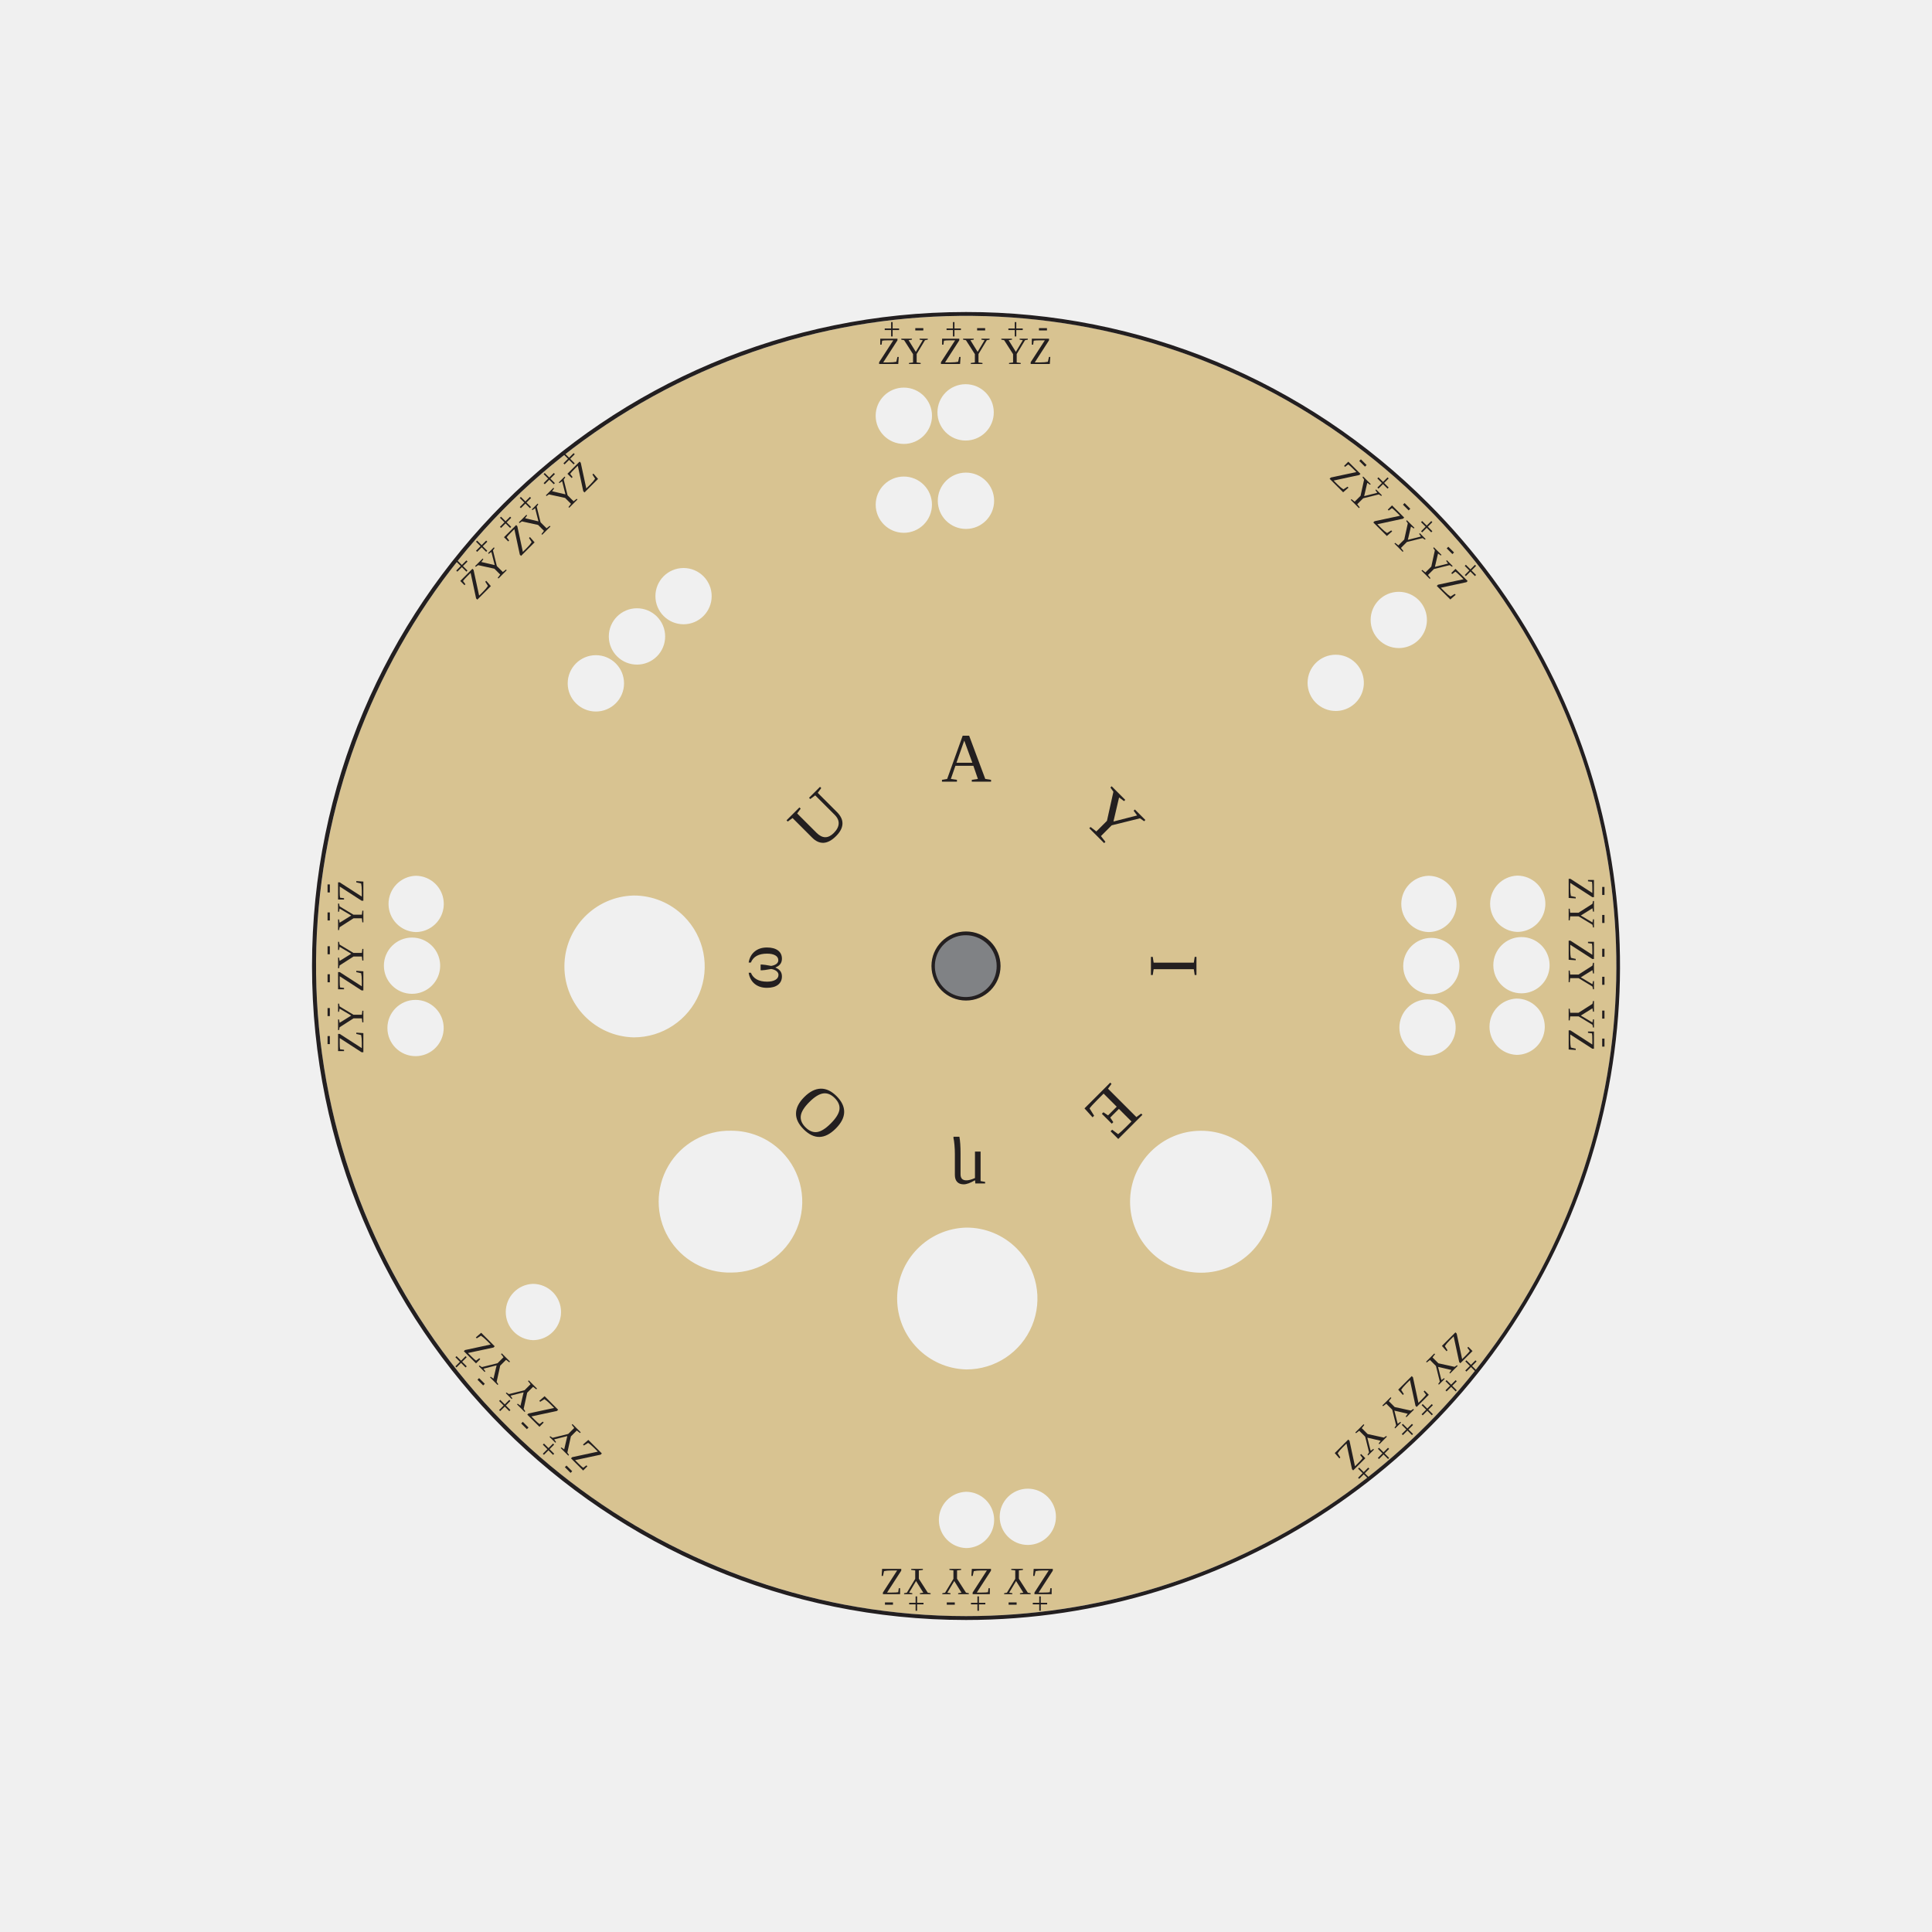
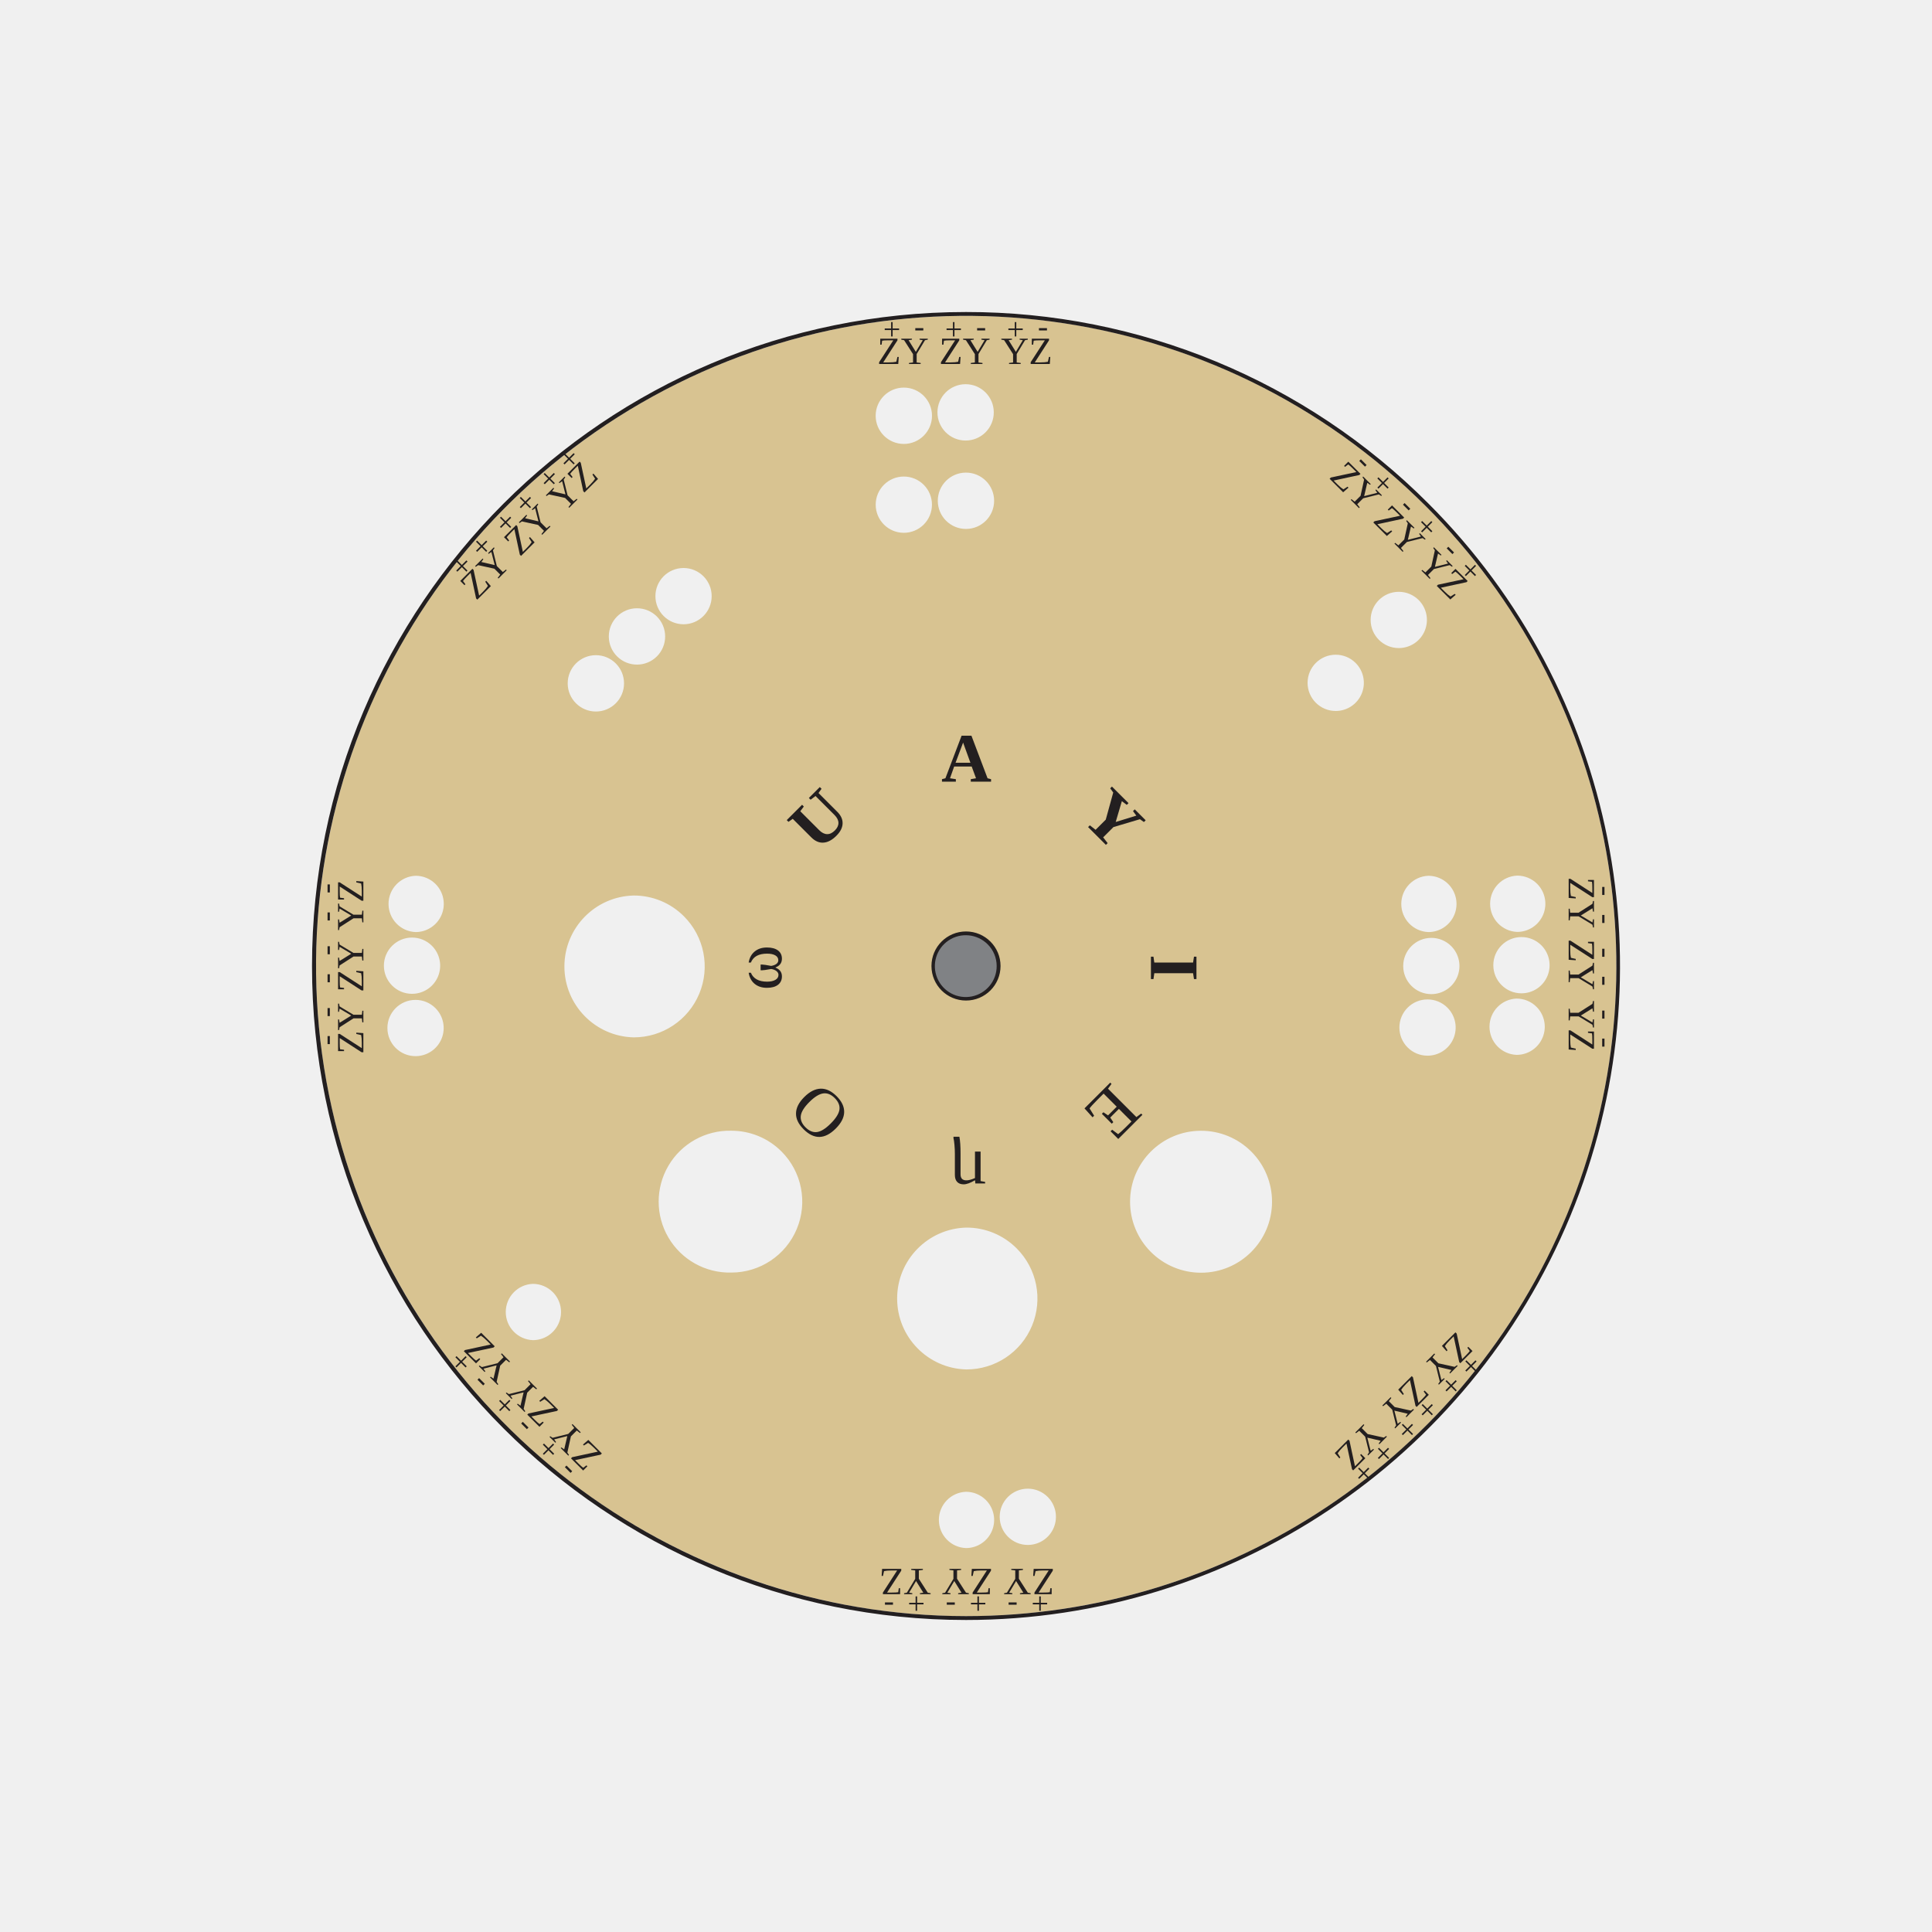
<svg xmlns="http://www.w3.org/2000/svg" id="spinner" viewBox="0 0 500 500">
  <defs>
    <style>.cls-1{fill:#d8c391;}.cls-10,.cls-2,.cls-4,.cls-5,.cls-6,.cls-7,.cls-8,.cls-9{fill:#231f20;}.cls-3{fill:#fff;opacity:0;}.cls-4{font-size:18px;}.cls-10,.cls-4,.cls-5,.cls-6,.cls-7,.cls-8,.cls-9{font-family:Tinos-Regular, Tinos;}.cls-5{font-size:10px;}.cls-6{font-size:8px;}.cls-7{font-size:8px;}.cls-8{font-size:10px;}.cls-9{font-size:8px;}.cls-10{font-size:8px;}.cls-11{fill:#808285;}</style>
  </defs>
  <path class="cls-1" d="M250,400.64a7.29,7.29,0,0,1,0-14.57h0a7.28,7.28,0,0,1,5.15,2.14h0A7.28,7.28,0,0,1,250,400.64h0m16-.81a7.28,7.28,0,1,1,0-14.56h0a7.25,7.25,0,0,1,5.14,2.13l-.35.35h0l.35-.35A7.28,7.28,0,0,1,266,399.83h0M137.91,332.26h0a7.28,7.28,0,0,1,5.15,2.14h0a7.28,7.28,0,0,1-5.15,12.43h0a7.29,7.29,0,0,1,0-14.57h0m112.2,22.15a18.36,18.36,0,0,1,0-36.71h0a18.27,18.27,0,0,1,13,5.38h0a18.35,18.35,0,0,1-13,31.33h0M292.46,311h0a18.37,18.37,0,0,1,18.36-18.36h0a18.31,18.31,0,0,1,13,5.38h0a18.31,18.31,0,0,1,5.38,13h0a18.37,18.37,0,0,1-18.36,18.36h0A18.37,18.37,0,0,1,292.46,311h0M189.25,329.34a18.36,18.36,0,1,1,0-36.71h0a18.29,18.29,0,0,1,13,5.37h0a18.36,18.36,0,0,1-13,31.34h0m-81.71-70.57h0a7.27,7.27,0,0,1,5.15,2.13l-.36.36h0l.36-.36a7.28,7.28,0,0,1-5.15,12.43h0a7.28,7.28,0,0,1,0-14.56h0m261.9-.12h0a7.27,7.27,0,0,1,5.15,2.13h0a7.28,7.28,0,0,1-5.15,12.43h0a7.28,7.28,0,1,1,0-14.56h0M392.5,273a7.29,7.29,0,0,1,0-14.57h0a7.28,7.28,0,0,1,5.15,2.14h0A7.28,7.28,0,0,1,392.51,273h0m-22.08-30.28h0a7.25,7.25,0,0,1,5.14,2.13h0a7.28,7.28,0,0,1-5.14,12.43h0a7.28,7.28,0,0,1,0-14.56h0m-263.8-.08h0a7.27,7.27,0,0,1,5.15,2.13h0a7.28,7.28,0,0,1-5.15,12.43h0a7.28,7.28,0,1,1,0-14.56h0m287.12,14.43a7.28,7.28,0,1,1,0-14.56h0a7.27,7.27,0,0,1,5.15,2.13l-.35.35h0l.35-.35a7.28,7.28,0,0,1-5.15,12.43h0M164,268.47a18.36,18.36,0,0,1,0-36.71h0a18.27,18.27,0,0,1,13,5.38h0a18.35,18.35,0,0,1-13,31.33h0m-56.43-27.25a7.29,7.29,0,0,1,0-14.57h0a7.27,7.27,0,0,1,5.15,2.13h0a7.29,7.29,0,0,1-5.15,12.44h0m262.1,0a7.29,7.29,0,0,1,0-14.57h0a7.26,7.26,0,0,1,5.14,2.14l-.35.35h0l.35-.35a7.28,7.28,0,0,1-5.15,12.43h0m23-14.61h0a7.27,7.27,0,0,1,5.15,2.13h0a7.29,7.29,0,0,1-5.15,12.44h0a7.29,7.29,0,0,1,0-14.57h0M154.22,184.14a7.29,7.29,0,1,1,7.28-7.29h0a7.28,7.28,0,0,1-7.28,7.29m191.46-14.7h0a7.27,7.27,0,0,1,5.15,2.13h0A7.28,7.28,0,0,1,345.68,184h0a7.28,7.28,0,0,1,0-14.56h0M164.86,172a7.29,7.29,0,1,1,7.28-7.29h0a7.28,7.28,0,0,1-7.28,7.29M362,167.72a7.28,7.28,0,1,1,0-14.56h0a7.27,7.27,0,0,1,5.15,2.13h0A7.28,7.28,0,0,1,362,167.72h0M176.9,161.56a7.28,7.28,0,1,1,7.28-7.28h0a7.28,7.28,0,0,1-7.28,7.28m57-23.67a7.28,7.28,0,1,1,7.29-7.28h0a7.28,7.28,0,0,1-7.29,7.28m16.1-1a7.29,7.29,0,1,1,7.28-7.29h0a7.29,7.29,0,0,1-7.28,7.29m-16.09-22a7.29,7.29,0,1,1,7.29-7.29h0a7.29,7.29,0,0,1-7.29,7.29m16-.88a7.29,7.29,0,1,1,7.28-7.29h0a7.28,7.28,0,0,1-7.28,7.29M250,81.75A168.25,168.25,0,1,0,369,131l.35-.35h0L369,131A167.73,167.73,0,0,0,250,81.75" />
  <path class="cls-2" d="M250,418.25A168.25,168.25,0,1,1,369,131l.35-.35.36-.36-.36.36L369,131A168.25,168.25,0,0,1,250,418.25m0-337.5h0a169.25,169.25,0,1,0,0,338.5h0A169.25,169.25,0,0,0,369.68,130.32h0A168.77,168.77,0,0,0,250,80.75" />
  <path class="cls-3" d="M107.54,259.77a6.28,6.28,0,1,0,4.44,1.84,6.27,6.27,0,0,0-4.44-1.84" />
  <path class="cls-3" d="M107.54,258.77h0a7.28,7.28,0,0,0,0,14.56h0a7.28,7.28,0,0,0,5.15-12.43l-.36.36h0a6.77,6.77,0,1,1-4.79-2,6.78,6.78,0,0,1,4.79,2h0l.36-.36a7.27,7.27,0,0,0-5.15-2.13" />
  <path class="cls-3" d="M107.54,272.34a6.29,6.29,0,1,1,0-12.57A6.29,6.29,0,0,1,112,270.5a6.33,6.33,0,0,1-4.44,1.84m0-13.07a6.79,6.79,0,1,0,4.79,2h0a6.73,6.73,0,0,0-4.79-2" />
  <path class="cls-3" d="M106.62,243.64a6.28,6.28,0,1,0,4.44,1.84h0a6.25,6.25,0,0,0-4.44-1.84" />
  <path class="cls-3" d="M106.62,256.7a6.78,6.78,0,1,1,4.8-11.58h0l.35-.35-.35.35h0a6.79,6.79,0,0,1-4.8,11.58m0-14.06h0a7.28,7.28,0,1,0,0,14.56h0a7.28,7.28,0,0,0,5.15-12.43h0a7.27,7.27,0,0,0-5.15-2.13" />
  <path class="cls-3" d="M106.62,256.2a6.28,6.28,0,1,1,4.44-10.72h0a6.28,6.28,0,0,1-4.44,10.72m0-13.06a6.78,6.78,0,1,0,4.8,2h0a6.78,6.78,0,0,0-4.8-2" />
  <path class="cls-3" d="M107.56,227.65a6.28,6.28,0,1,0,4.44,1.84l.35-.35h0l-.35.35a6.25,6.25,0,0,0-4.44-1.84" />
  <path class="cls-3" d="M107.56,240.72a6.79,6.79,0,1,1,4.79-11.58h0l.36-.36-.36.36h0a6.79,6.79,0,0,1-4.79,11.58m0-14.07h0a7.29,7.29,0,0,0,0,14.57h0a7.29,7.29,0,0,0,5.15-12.44h0a7.27,7.27,0,0,0-5.15-2.13" />
  <path class="cls-3" d="M107.56,227.15a6.79,6.79,0,1,0,4.79,2h0l-.35.35a6.29,6.29,0,0,1-4.44,10.73,6.29,6.29,0,1,1,0-12.57,6.25,6.25,0,0,1,4.44,1.84l.35-.35a6.73,6.73,0,0,0-4.79-2" />
  <path class="cls-3" d="M164,232.76a17.36,17.36,0,1,0,12.27,5.08l.36-.35h0l-.36.35A17.29,17.29,0,0,0,164,232.76" />
  <path class="cls-3" d="M164,268a17.86,17.86,0,1,1,12.63-30.48h0l.35-.35-.35.35h0A17.86,17.86,0,0,1,164,268m0-36.21h0a18.36,18.36,0,1,0,0,36.71h0a18.35,18.35,0,0,0,13-31.33h0a18.27,18.27,0,0,0-13-5.38" />
  <path class="cls-3" d="M164,232.26a17.86,17.86,0,1,0,12.63,5.23h0l-.36.35A17.36,17.36,0,1,1,164,232.76a17.31,17.31,0,0,1,12.27,5.08l.36-.35A17.8,17.8,0,0,0,164,232.26" />
  <path class="cls-3" d="M154.22,170.57a6.29,6.29,0,1,0,6.28,6.28h0a6.28,6.28,0,0,0-6.28-6.28" />
  <path class="cls-3" d="M161.5,176.85h0m-7.28-7.28a7.29,7.29,0,1,0,7.28,7.28H161a6.78,6.78,0,1,1-6.78-6.78,6.79,6.79,0,0,1,6.78,6.78h.5a7.28,7.28,0,0,0-7.28-7.28" />
  <path class="cls-3" d="M154.22,170.07a6.79,6.79,0,1,0,6.78,6.78h-.5a6.28,6.28,0,1,1-1.84-4.44,6.26,6.26,0,0,1,1.84,4.44h.5a6.79,6.79,0,0,0-6.78-6.78" />
  <path class="cls-3" d="M164.86,158.47a6.29,6.29,0,1,0,6.28,6.28h0a6.28,6.28,0,0,0-6.28-6.28" />
  <path class="cls-3" d="M172.14,164.75h0m-7.28-7.28a7.29,7.29,0,1,0,7.28,7.28h-.5a6.79,6.79,0,1,1-6.78-6.78,6.79,6.79,0,0,1,6.78,6.78h.5a7.28,7.28,0,0,0-7.28-7.28" />
  <path class="cls-3" d="M164.86,158a6.79,6.79,0,1,0,6.78,6.78h-.5a6.28,6.28,0,1,1-1.84-4.44,6.26,6.26,0,0,1,1.84,4.44h.5a6.79,6.79,0,0,0-6.78-6.78" />
  <path class="cls-3" d="M176.9,148a6.28,6.28,0,1,0,6.28,6.28h0A6.28,6.28,0,0,0,176.9,148" />
  <path class="cls-3" d="M184.18,154.28h0M176.9,147a7.28,7.28,0,1,0,7.28,7.28h-.5a6.78,6.78,0,1,1-6.78-6.78,6.78,6.78,0,0,1,6.78,6.78h.5A7.28,7.28,0,0,0,176.9,147" />
  <path class="cls-3" d="M176.9,147.5a6.78,6.78,0,1,0,6.78,6.78h-.5a6.28,6.28,0,1,1-1.84-4.44,6.24,6.24,0,0,1,1.84,4.44h.5a6.77,6.77,0,0,0-6.78-6.78" />
  <path class="cls-3" d="M189.25,293.63a17.34,17.34,0,1,0,12.28,5.08l.35-.35h0l-.35.35a17.3,17.3,0,0,0-12.28-5.08" />
  <path class="cls-3" d="M189.25,328.84a17.86,17.86,0,1,1,12.63-30.48h0l.35-.36-.35.36h0a17.86,17.86,0,0,1-12.63,30.48m0-36.21h0a18.36,18.36,0,0,0,0,36.71h0a18.36,18.36,0,0,0,13-31.34h0a18.29,18.29,0,0,0-13-5.37" />
  <path class="cls-3" d="M189.25,293.13a17.86,17.86,0,1,0,12.63,5.23h0l-.35.35a17.37,17.37,0,1,1-12.28-5.08,17.29,17.29,0,0,1,12.28,5.08l.35-.35a17.8,17.8,0,0,0-12.63-5.23" />
  <path class="cls-3" d="M137.91,333.26a6.28,6.28,0,1,0,4.44,1.84l.36-.35h0l-.36.35a6.29,6.29,0,0,0-4.44-1.84" />
  <path class="cls-3" d="M137.91,346.33a6.79,6.79,0,1,1,4.8-11.58h0a6.79,6.79,0,0,1-4.8,11.58m0-14.07h0a7.29,7.29,0,1,0,0,14.57h0a7.28,7.28,0,0,0,5.15-12.43h0a7.28,7.28,0,0,0-5.15-2.14" />
  <path class="cls-3" d="M137.91,332.76a6.79,6.79,0,1,0,4.8,2h0l-.36.35a6.28,6.28,0,1,1-4.44-1.84,6.27,6.27,0,0,1,4.44,1.84l.36-.35a6.81,6.81,0,0,0-4.8-2" />
  <path class="cls-3" d="M250.11,318.7a17.36,17.36,0,1,0,12.27,5.08l.36-.35h0l-.36.35a17.29,17.29,0,0,0-12.27-5.08" />
  <path class="cls-3" d="M250.11,353.91a17.86,17.86,0,1,1,12.63-30.48h0l.35-.35-.35.35h0a17.86,17.86,0,0,1-12.63,30.48m0-36.21h0a18.36,18.36,0,1,0,0,36.71h0a18.35,18.35,0,0,0,13-31.33h0a18.27,18.27,0,0,0-13-5.38" />
  <path class="cls-3" d="M250.11,318.2a17.86,17.86,0,1,0,12.63,5.23h0l-.36.35a17.36,17.36,0,1,1-12.27-5.08,17.31,17.31,0,0,1,12.27,5.08l.36-.35a17.8,17.8,0,0,0-12.63-5.23" />
  <path class="cls-3" d="M250,387.07a6.3,6.3,0,1,0,4.44,1.85l.35-.36h0l-.35.36a6.26,6.26,0,0,0-4.44-1.85" />
  <path class="cls-3" d="M250,400.14a6.79,6.79,0,1,1,4.79-11.58h0A6.79,6.79,0,0,1,250,400.14m0-14.07h0a7.29,7.29,0,0,0,0,14.57h0a7.28,7.28,0,0,0,5.15-12.43h0a7.28,7.28,0,0,0-5.15-2.14" />
  <path class="cls-3" d="M250,386.57a6.79,6.79,0,1,0,4.79,2h0l-.35.36a6.27,6.27,0,1,1-4.44-1.85,6.23,6.23,0,0,1,4.44,1.85l.35-.36a6.77,6.77,0,0,0-4.79-2" />
  <path class="cls-3" d="M266,386.27a6.28,6.28,0,1,0,4.45,1.84l.35-.36h0l-.35.36a6.27,6.27,0,0,0-4.45-1.84" />
  <path class="cls-3" d="M266,385.27h0a7.28,7.28,0,1,0,0,14.56h0a7.28,7.28,0,0,0,5.15-12.43l-.35.35h0a6.8,6.8,0,1,1-4.8-2,6.79,6.79,0,0,1,4.8,2h0l.35-.35a7.25,7.25,0,0,0-5.14-2.13" />
  <path class="cls-3" d="M266,385.77a6.78,6.78,0,1,0,4.8,2h0l-.35.36a6.29,6.29,0,1,1-4.45-1.84,6.29,6.29,0,0,1,4.45,1.84l.35-.36a6.77,6.77,0,0,0-4.8-2" />
  <path class="cls-3" d="M310.82,293.65a17.38,17.38,0,1,0,12.27,5.09l.36-.36h0l-.36.36a17.3,17.3,0,0,0-12.27-5.09" />
  <path class="cls-3" d="M310.82,328.37a17.36,17.36,0,1,1,12.27-29.63l.36-.36.35-.35-.35.35-.36.36a17.36,17.36,0,0,1-12.27,29.63m0-35.72h0A18.37,18.37,0,0,0,292.46,311h0a18.37,18.37,0,0,0,18.36,18.36h0A18.37,18.37,0,0,0,329.18,311h0a18.31,18.31,0,0,0-5.38-13h0a18.31,18.31,0,0,0-13-5.38" />
  <path class="cls-3" d="M392.51,259.43a6.29,6.29,0,1,0,0,12.57A6.29,6.29,0,0,0,397,261.27l.35-.35h0l-.35.35a6.29,6.29,0,0,0-4.44-1.84" />
  <path class="cls-3" d="M392.51,272.5a6.79,6.79,0,1,1,4.79-11.58h0l.36-.35-.36.35h0a6.79,6.79,0,0,1-4.79,11.58m0-14.07h0a7.29,7.29,0,0,0,0,14.57h0a7.28,7.28,0,0,0,5.15-12.43h0a7.28,7.28,0,0,0-5.15-2.14" />
  <path class="cls-3" d="M392.51,258.93a6.79,6.79,0,1,0,4.79,2h0l-.35.35a6.29,6.29,0,1,1-10.73,4.45,6.28,6.28,0,0,1,6.29-6.29,6.29,6.29,0,0,1,4.44,1.84l.35-.35a6.77,6.77,0,0,0-4.79-2" />
  <path class="cls-3" d="M393.74,243.51a6.28,6.28,0,1,0,4.44,1.84h0a6.25,6.25,0,0,0-4.44-1.84" />
  <path class="cls-3" d="M393.74,242.51h0a7.28,7.28,0,1,0,0,14.56h0a7.28,7.28,0,0,0,5.15-12.43l-.35.35h0a6.81,6.81,0,1,1-4.8-2,6.8,6.8,0,0,1,4.8,2h0l.35-.35a7.27,7.27,0,0,0-5.15-2.13" />
  <path class="cls-3" d="M393.74,256.07a6.28,6.28,0,1,1,4.44-10.72h0a6.28,6.28,0,0,1-4.44,10.72m0-13.06a6.78,6.78,0,1,0,4.8,2h0a6.78,6.78,0,0,0-4.8-2" />
  <path class="cls-3" d="M392.69,227.58a6.23,6.23,0,0,0-4.44,1.84,6.28,6.28,0,1,0,8.88,0l.35-.35h0l-.35.35a6.25,6.25,0,0,0-4.44-1.84" />
  <path class="cls-3" d="M392.69,240.65a6.79,6.79,0,1,1,4.79-11.58h0l.36-.36-.36.36h0a6.79,6.79,0,0,1-4.79,11.58m0-14.07h0a7.29,7.29,0,0,0,0,14.57h0a7.29,7.29,0,0,0,5.15-12.44h0a7.27,7.27,0,0,0-5.15-2.13" />
  <path class="cls-3" d="M392.69,227.08a6.79,6.79,0,1,0,4.79,2h0l-.35.35a6.28,6.28,0,1,1-8.88,8.89,6.27,6.27,0,0,1,0-8.89,6.28,6.28,0,0,1,8.88,0l.35-.35a6.73,6.73,0,0,0-4.79-2" />
  <path class="cls-3" d="M369.44,259.65a6.28,6.28,0,1,0,4.44,1.84l.36-.35h0l-.36.35a6.25,6.25,0,0,0-4.44-1.84" />
  <path class="cls-3" d="M369.44,272.71a6.78,6.78,0,1,1,4.8-11.57h0l.35-.36-.35.36h0a6.78,6.78,0,0,1-4.8,11.57m0-14.06h0a7.28,7.28,0,1,0,0,14.56h0a7.28,7.28,0,0,0,5.15-12.43h0a7.27,7.27,0,0,0-5.15-2.13" />
  <path class="cls-3" d="M369.44,259.15a6.79,6.79,0,1,0,4.8,2h0l-.36.35a6.28,6.28,0,1,1-4.44-1.84,6.25,6.25,0,0,1,4.44,1.84l.36-.35a6.77,6.77,0,0,0-4.8-2" />
  <path class="cls-3" d="M370.42,243.72a6.28,6.28,0,1,0,4.45,1.84l.35-.35h0l-.35.35a6.27,6.27,0,0,0-4.45-1.84" />
  <path class="cls-3" d="M370.42,256.78a6.78,6.78,0,1,1,4.8-11.57h0a6.78,6.78,0,0,1-4.8,11.57m0-14.06h0a7.28,7.28,0,0,0,0,14.56h0a7.28,7.28,0,0,0,5.14-12.43h0a7.25,7.25,0,0,0-5.14-2.13" />
  <path class="cls-3" d="M370.42,243.22a6.79,6.79,0,1,0,4.8,2h0l-.35.35a6.29,6.29,0,1,1-4.45-1.84,6.25,6.25,0,0,1,4.45,1.84l.35-.35a6.74,6.74,0,0,0-4.8-2" />
  <path class="cls-3" d="M369.65,227.62a6.29,6.29,0,1,0,6.29,6.29,6.35,6.35,0,0,0-1.84-4.45h0a6.31,6.31,0,0,0-4.45-1.84" />
  <path class="cls-3" d="M369.66,226.62h0a7.29,7.29,0,1,0,0,14.57h0a7.28,7.28,0,0,0,5.15-12.43l-.35.35h0a6.77,6.77,0,1,1-4.8-2,6.78,6.78,0,0,1,4.8,2h0l.35-.35a7.26,7.26,0,0,0-5.14-2.14" />
  <path class="cls-3" d="M369.65,240.19a6.29,6.29,0,0,1,0-12.57,6.31,6.31,0,0,1,4.45,1.84h0a6.29,6.29,0,0,1,0,8.89,6.27,6.27,0,0,1-4.45,1.84m0-13.07a6.79,6.79,0,1,0,4.8,2h0a6.79,6.79,0,0,0-4.8-2" />
  <path class="cls-3" d="M362,154.16a6.28,6.28,0,1,0,4.44,1.84l.35-.36h0l-.35.36a6.25,6.25,0,0,0-4.44-1.84" />
  <path class="cls-3" d="M362,167.22a6.78,6.78,0,1,1,4.79-11.58h0l.36-.35-.36.35h0A6.79,6.79,0,0,1,362,167.22m0-14.06h0a7.28,7.28,0,1,0,0,14.56h0a7.28,7.28,0,0,0,5.15-12.43h0a7.27,7.27,0,0,0-5.15-2.13" />
  <path class="cls-3" d="M362,153.66a6.78,6.78,0,1,0,4.79,2h0l-.35.36a6.28,6.28,0,1,1-4.44-1.84,6.23,6.23,0,0,1,4.44,1.84l.35-.36a6.76,6.76,0,0,0-4.79-2" />
  <path class="cls-3" d="M345.68,170.44a6.28,6.28,0,1,0,4.44,1.84l.35-.35h0l-.35.35a6.25,6.25,0,0,0-4.44-1.84" />
  <path class="cls-3" d="M345.68,183.5a6.78,6.78,0,1,1,4.79-11.57h0a6.78,6.78,0,0,1-4.79,11.57m0-14.06h0a7.28,7.28,0,0,0,0,14.56h0a7.28,7.28,0,0,0,5.15-12.43h0a7.27,7.27,0,0,0-5.15-2.13" />
  <path class="cls-3" d="M345.68,169.94a6.79,6.79,0,1,0,4.79,2h0l-.35.35a6.28,6.28,0,0,1-8.89,8.88,6.28,6.28,0,0,1,4.45-10.72,6.25,6.25,0,0,1,4.44,1.84l.35-.35a6.73,6.73,0,0,0-4.79-2" />
  <path class="cls-3" d="M233.92,101.22a6.29,6.29,0,1,0,6.29,6.28h0a6.28,6.28,0,0,0-6.29-6.28" />
  <path class="cls-3" d="M241.21,107.5h0m-7.29-7.28a7.29,7.29,0,1,0,7.29,7.28h-.5a6.79,6.79,0,1,1-6.79-6.78,6.79,6.79,0,0,1,6.79,6.78h.5a7.28,7.28,0,0,0-7.29-7.28" />
  <path class="cls-3" d="M233.92,100.72a6.79,6.79,0,1,0,6.79,6.78h-.5a6.28,6.28,0,1,1-1.84-4.44,6.31,6.31,0,0,1,1.84,4.44h.5a6.79,6.79,0,0,0-6.79-6.78" />
  <path class="cls-3" d="M233.91,124.33a6.28,6.28,0,1,0,6.29,6.28h0a6.28,6.28,0,0,0-6.29-6.28" />
  <path class="cls-3" d="M241.2,130.61h0m-7.29-7.28a7.28,7.28,0,1,0,7.29,7.28h-.5a6.79,6.79,0,1,1-6.79-6.78,6.78,6.78,0,0,1,6.79,6.78h.5a7.28,7.28,0,0,0-7.29-7.28" />
  <path class="cls-3" d="M233.91,123.83a6.78,6.78,0,1,0,6.79,6.78h-.5a6.28,6.28,0,1,1-1.84-4.44,6.28,6.28,0,0,1,1.84,4.44h.5a6.79,6.79,0,0,0-6.79-6.78" />
  <path class="cls-3" d="M250,123.27a6.29,6.29,0,1,0,6.28,6.28h0a6.28,6.28,0,0,0-6.28-6.28" />
  <path class="cls-3" d="M257.29,129.55h0M250,122.27a7.29,7.29,0,1,0,7.28,7.28h-.5a6.78,6.78,0,1,1-6.78-6.78,6.78,6.78,0,0,1,6.78,6.78h.5a7.28,7.28,0,0,0-7.28-7.28" />
  <path class="cls-3" d="M250,122.77a6.79,6.79,0,1,0,6.78,6.78h-.5a6.28,6.28,0,1,1-1.84-4.44,6.26,6.26,0,0,1,1.84,4.44h.5a6.78,6.78,0,0,0-6.78-6.78" />
  <path class="cls-3" d="M249.94,100.34a6.29,6.29,0,1,0,6.28,6.28h0a6.28,6.28,0,0,0-6.28-6.28" />
  <path class="cls-3" d="M257.22,106.62h0m-7.28-7.28a7.29,7.29,0,1,0,7.28,7.28h-.5a6.78,6.78,0,1,1-6.78-6.78,6.78,6.78,0,0,1,6.78,6.78h.5a7.28,7.28,0,0,0-7.28-7.28" />
  <path class="cls-3" d="M249.94,99.84a6.79,6.79,0,1,0,6.78,6.78h-.5a6.28,6.28,0,1,1-1.84-4.44,6.26,6.26,0,0,1,1.84,4.44h.5a6.78,6.78,0,0,0-6.78-6.78" />
-   <text class="cls-4" transform="translate(211.62 220.89) rotate(-45)">U</text>
+   <text class="cls-4" transform="translate(211.62 220.89) rotate(-45)" font-weight="bold">U</text>
  <text class="cls-4" transform="translate(202.19 256.35) rotate(-90)">ω</text>
-   <text class="cls-4" transform="translate(243.61 202.29)">Α</text>
-   <text class="cls-4" transform="translate(279.22 211.67) rotate(45)">Υ</text>
-   <text class="cls-4" transform="translate(297.86 246.98) rotate(90)">Ι</text>
+   <text class="cls-4" transform="translate(243.61 202.29)" font-weight="bold">A</text>
+   <text class="cls-4" transform="translate(279.22 211.67) rotate(45)" font-weight="bold">Y</text>
+   <text class="cls-4" transform="translate(297.86 246.98) rotate(90)" font-weight="bold">I</text>
  <text class="cls-4" transform="translate(287.69 279.82) rotate(135)">Ε</text>
  <text class="cls-4" transform="translate(255.23 298.02) rotate(180)">η</text>
  <text class="cls-4" transform="translate(220.99 288.41) rotate(-135)">O</text>
  <text class="cls-5" transform="translate(243.03 94.2)">ZY</text>
  <text class="cls-6" transform="translate(244.56 87.87)">+</text>
  <text class="cls-6" transform="translate(252.58 87.11)">-</text>
  <text class="cls-5" transform="translate(227.03 94.2)">ZY</text>
  <text class="cls-6" transform="translate(228.56 87.87)">+</text>
  <text class="cls-6" transform="translate(236.58 87.11)">-</text>
  <text class="cls-5" transform="translate(259.03 94.2)">YZ</text>
  <text class="cls-6" transform="translate(260.56 87.87)">+</text>
  <text class="cls-6" transform="translate(268.58 87.11)">-</text>
  <text class="cls-5" transform="translate(355.07 134.87) rotate(45)">ZY</text>
  <text class="cls-5" transform="translate(343.76 123.56) rotate(45)">ZY</text>
  <text class="cls-7" transform="matrix(-0.71, -0.71, -0.71, 0.71, 357.64, 128.49)">+</text>
  <text class="cls-7" transform="matrix(-0.71, -0.71, -0.71, 0.71, 352.33, 122.11)">-</text>
  <text class="cls-5" transform="translate(366.39 146.19) rotate(45)">YZ</text>
  <text class="cls-7" transform="matrix(-0.71, -0.71, -0.71, 0.71, 368.95, 139.8)">+</text>
  <text class="cls-7" transform="matrix(-0.71, -0.71, -0.71, 0.71, 363.64, 133.43)">-</text>
  <text class="cls-7" transform="matrix(-0.71, -0.71, -0.71, 0.71, 380.26, 151.12)">+</text>
  <text class="cls-7" transform="matrix(-0.71, -0.71, -0.71, 0.71, 374.96, 144.74)">-</text>
  <text class="cls-8" transform="translate(256.95 406.03) rotate(180)">ZY</text>
  <text class="cls-9" transform="translate(255.41 412.35) rotate(180)">+</text>
  <text class="cls-9" transform="translate(247.4 413.11) rotate(180)">-</text>
  <text class="cls-8" transform="translate(272.95 406.03) rotate(180)">ZY</text>
  <text class="cls-9" transform="translate(271.41 412.35) rotate(180)">+</text>
  <text class="cls-9" transform="translate(263.4 413.11) rotate(180)">-</text>
  <text class="cls-8" transform="translate(240.95 406.03) rotate(180)">YZ</text>
  <text class="cls-9" transform="translate(239.41 412.35) rotate(180)">+</text>
  <text class="cls-9" transform="translate(231.4 413.11) rotate(180)">-</text>
  <text class="cls-8" transform="translate(144.79 365.18) rotate(-135)">ZY</text>
  <text class="cls-8" transform="translate(156.1 376.49) rotate(-135)">ZY</text>
  <text class="cls-10" transform="matrix(0.71, 0.71, 0.71, -0.71, 142.23, 371.56)">+</text>
  <text class="cls-10" transform="matrix(0.71, 0.71, 0.71, -0.71, 147.53, 377.94)">-</text>
  <text class="cls-8" transform="translate(133.48 353.87) rotate(-135)">YZ</text>
  <text class="cls-10" transform="matrix(0.71, 0.71, 0.71, -0.71, 130.91, 360.25)">+</text>
  <text class="cls-10" transform="matrix(0.71, 0.71, 0.71, -0.71, 136.22, 366.63)">-</text>
  <text class="cls-10" transform="matrix(0.71, 0.71, 0.71, -0.71, 119.6, 348.94)">+</text>
  <text class="cls-10" transform="matrix(0.71, 0.71, 0.71, -0.71, 124.91, 355.31)">-</text>
  <text class="cls-8" transform="translate(134.51 144.21) rotate(-45)">ZY</text>
  <text class="cls-10" transform="translate(131.12 138.65) rotate(-45)">+</text>
  <text class="cls-8" transform="translate(123.19 155.53) rotate(-45)">ZY</text>
  <text class="cls-10" transform="translate(119.81 149.97) rotate(-45)">+</text>
  <text class="cls-8" transform="translate(145.82 132.9) rotate(-45)">YZ</text>
  <text class="cls-10" transform="translate(142.43 127.34) rotate(-45)">+</text>
  <text class="cls-10" transform="translate(124.93 144.84) rotate(-45)">+</text>
  <text class="cls-10" transform="translate(136.25 133.53) rotate(-45)">+</text>
  <text class="cls-10" transform="translate(147.56 122.21) rotate(-45)">+</text>
  <text class="cls-8" transform="translate(365.7 355.79) rotate(135)">ZY</text>
  <text class="cls-10" transform="translate(369.09 361.35) rotate(135)">+</text>
  <text class="cls-8" transform="translate(377.01 344.47) rotate(135)">ZY</text>
  <text class="cls-10" transform="translate(380.4 350.03) rotate(135)">+</text>
  <text class="cls-8" transform="translate(354.38 367.1) rotate(135)">YZ</text>
  <text class="cls-10" transform="translate(357.77 372.66) rotate(135)">+</text>
  <text class="cls-10" transform="translate(375.27 355.16) rotate(135)">+</text>
  <text class="cls-10" transform="translate(363.96 366.47) rotate(135)">+</text>
  <text class="cls-10" transform="translate(352.65 377.79) rotate(135)">+</text>
  <text class="cls-8" transform="translate(405.97 242.95) rotate(90)">ZY</text>
  <text class="cls-9" transform="translate(413.05 252.49) rotate(90)">-</text>
  <text class="cls-8" transform="translate(405.97 226.95) rotate(90)">ZY</text>
  <text class="cls-9" transform="translate(413.05 236.49) rotate(90)">-</text>
  <text class="cls-8" transform="translate(405.97 258.95) rotate(90)">YZ</text>
  <text class="cls-9" transform="translate(413.05 268.49) rotate(90)">-</text>
  <text class="cls-9" transform="translate(413.05 229.24) rotate(90)">-</text>
  <text class="cls-9" transform="translate(413.05 245.24) rotate(90)">-</text>
  <text class="cls-9" transform="translate(413.05 261.24) rotate(90)">-</text>
  <text class="cls-8" transform="translate(94.04 256.81) rotate(-90)">ZY</text>
  <text class="cls-9" transform="translate(86.96 247.26) rotate(-90)">-</text>
  <text class="cls-8" transform="translate(94.04 272.81) rotate(-90)">ZY</text>
  <text class="cls-9" transform="translate(86.96 263.26) rotate(-90)">-</text>
  <text class="cls-8" transform="translate(94.04 240.81) rotate(-90)">YZ</text>
  <text class="cls-9" transform="translate(86.96 231.26) rotate(-90)">-</text>
  <text class="cls-9" transform="translate(86.96 270.51) rotate(-90)">-</text>
  <text class="cls-9" transform="translate(86.96 254.51) rotate(-90)">-</text>
  <text class="cls-9" transform="translate(86.96 238.51) rotate(-90)">-</text>
  <line class="cls-2" x1="94.1" y1="185.42" x2="405.9" y2="314.58" />
  <line class="cls-2" x1="185.42" y1="94.1" x2="314.58" y2="405.9" />
  <line class="cls-2" x1="94.1" y1="314.58" x2="405.9" y2="185.42" />
  <line class="cls-2" x1="314.58" y1="94.1" x2="185.42" y2="405.9" />
  <circle class="cls-11" cx="250" cy="250" r="8.44" />
  <path class="cls-2" d="M258.44,250h-.5a8,8,0,1,1-2.33-5.61,7.91,7.91,0,0,1,2.33,5.61h1a8.94,8.94,0,1,0-8.94,8.94,8.94,8.94,0,0,0,8.94-8.94Z" />
</svg>
